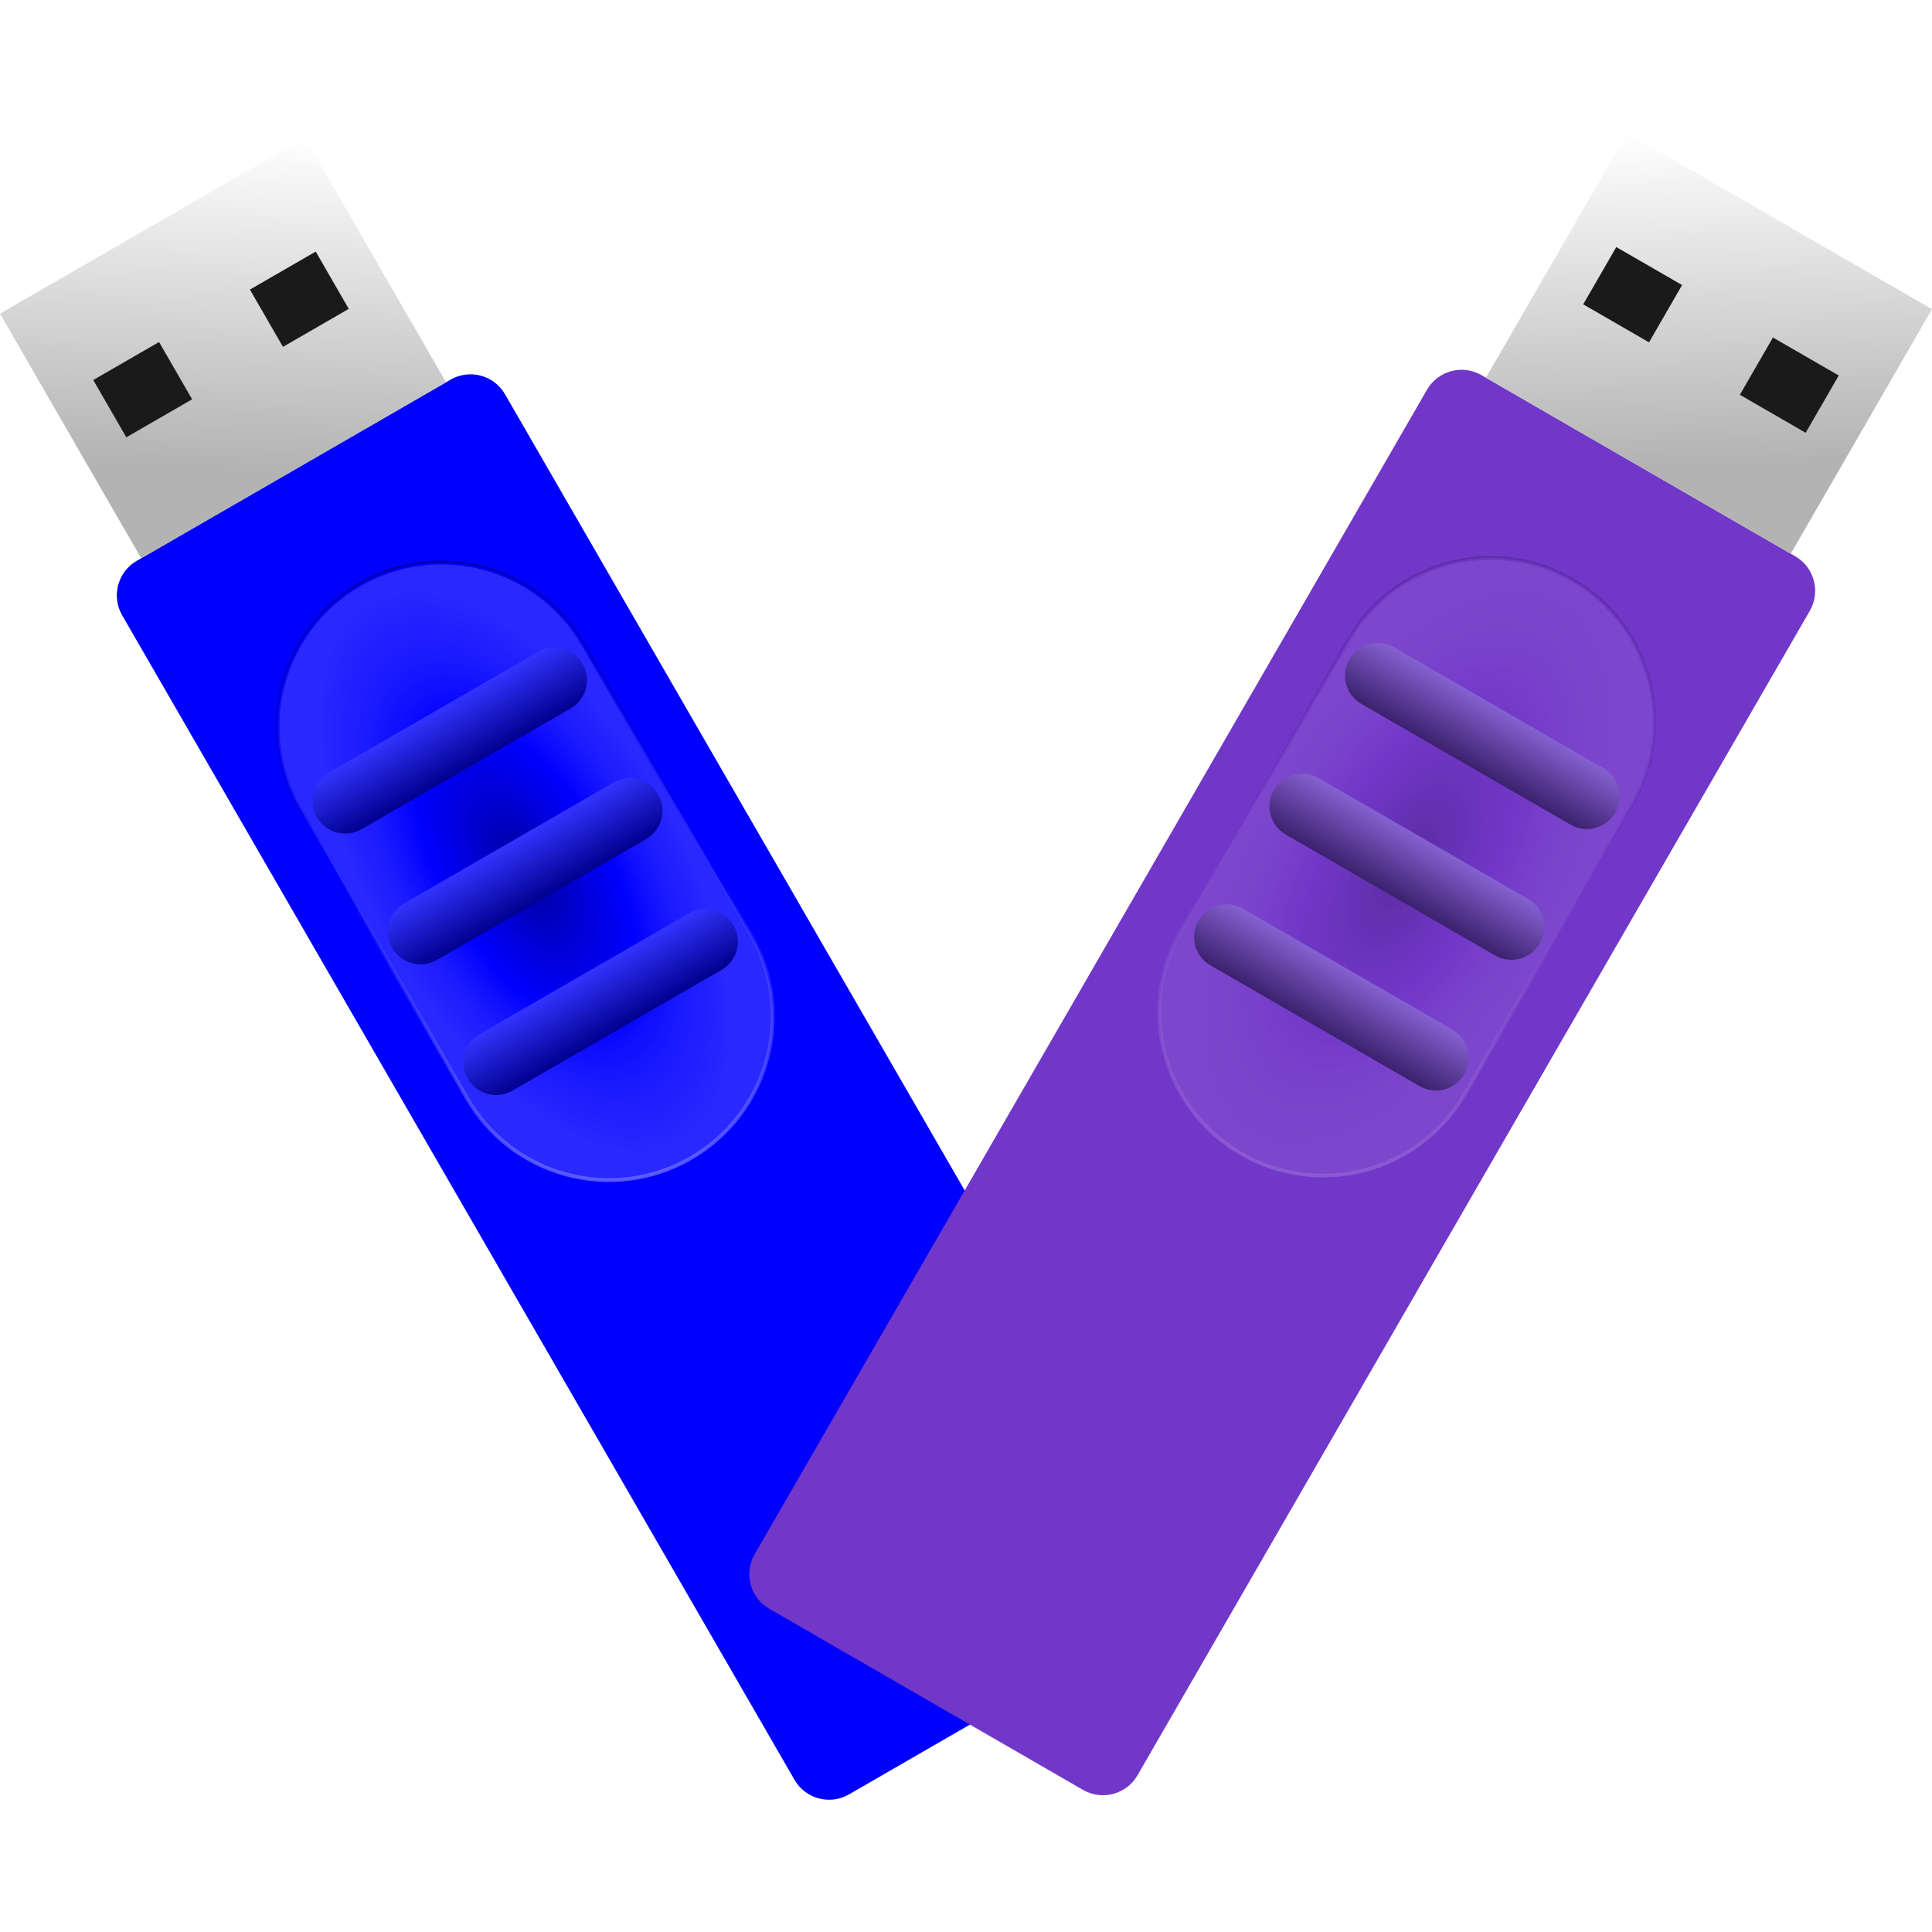
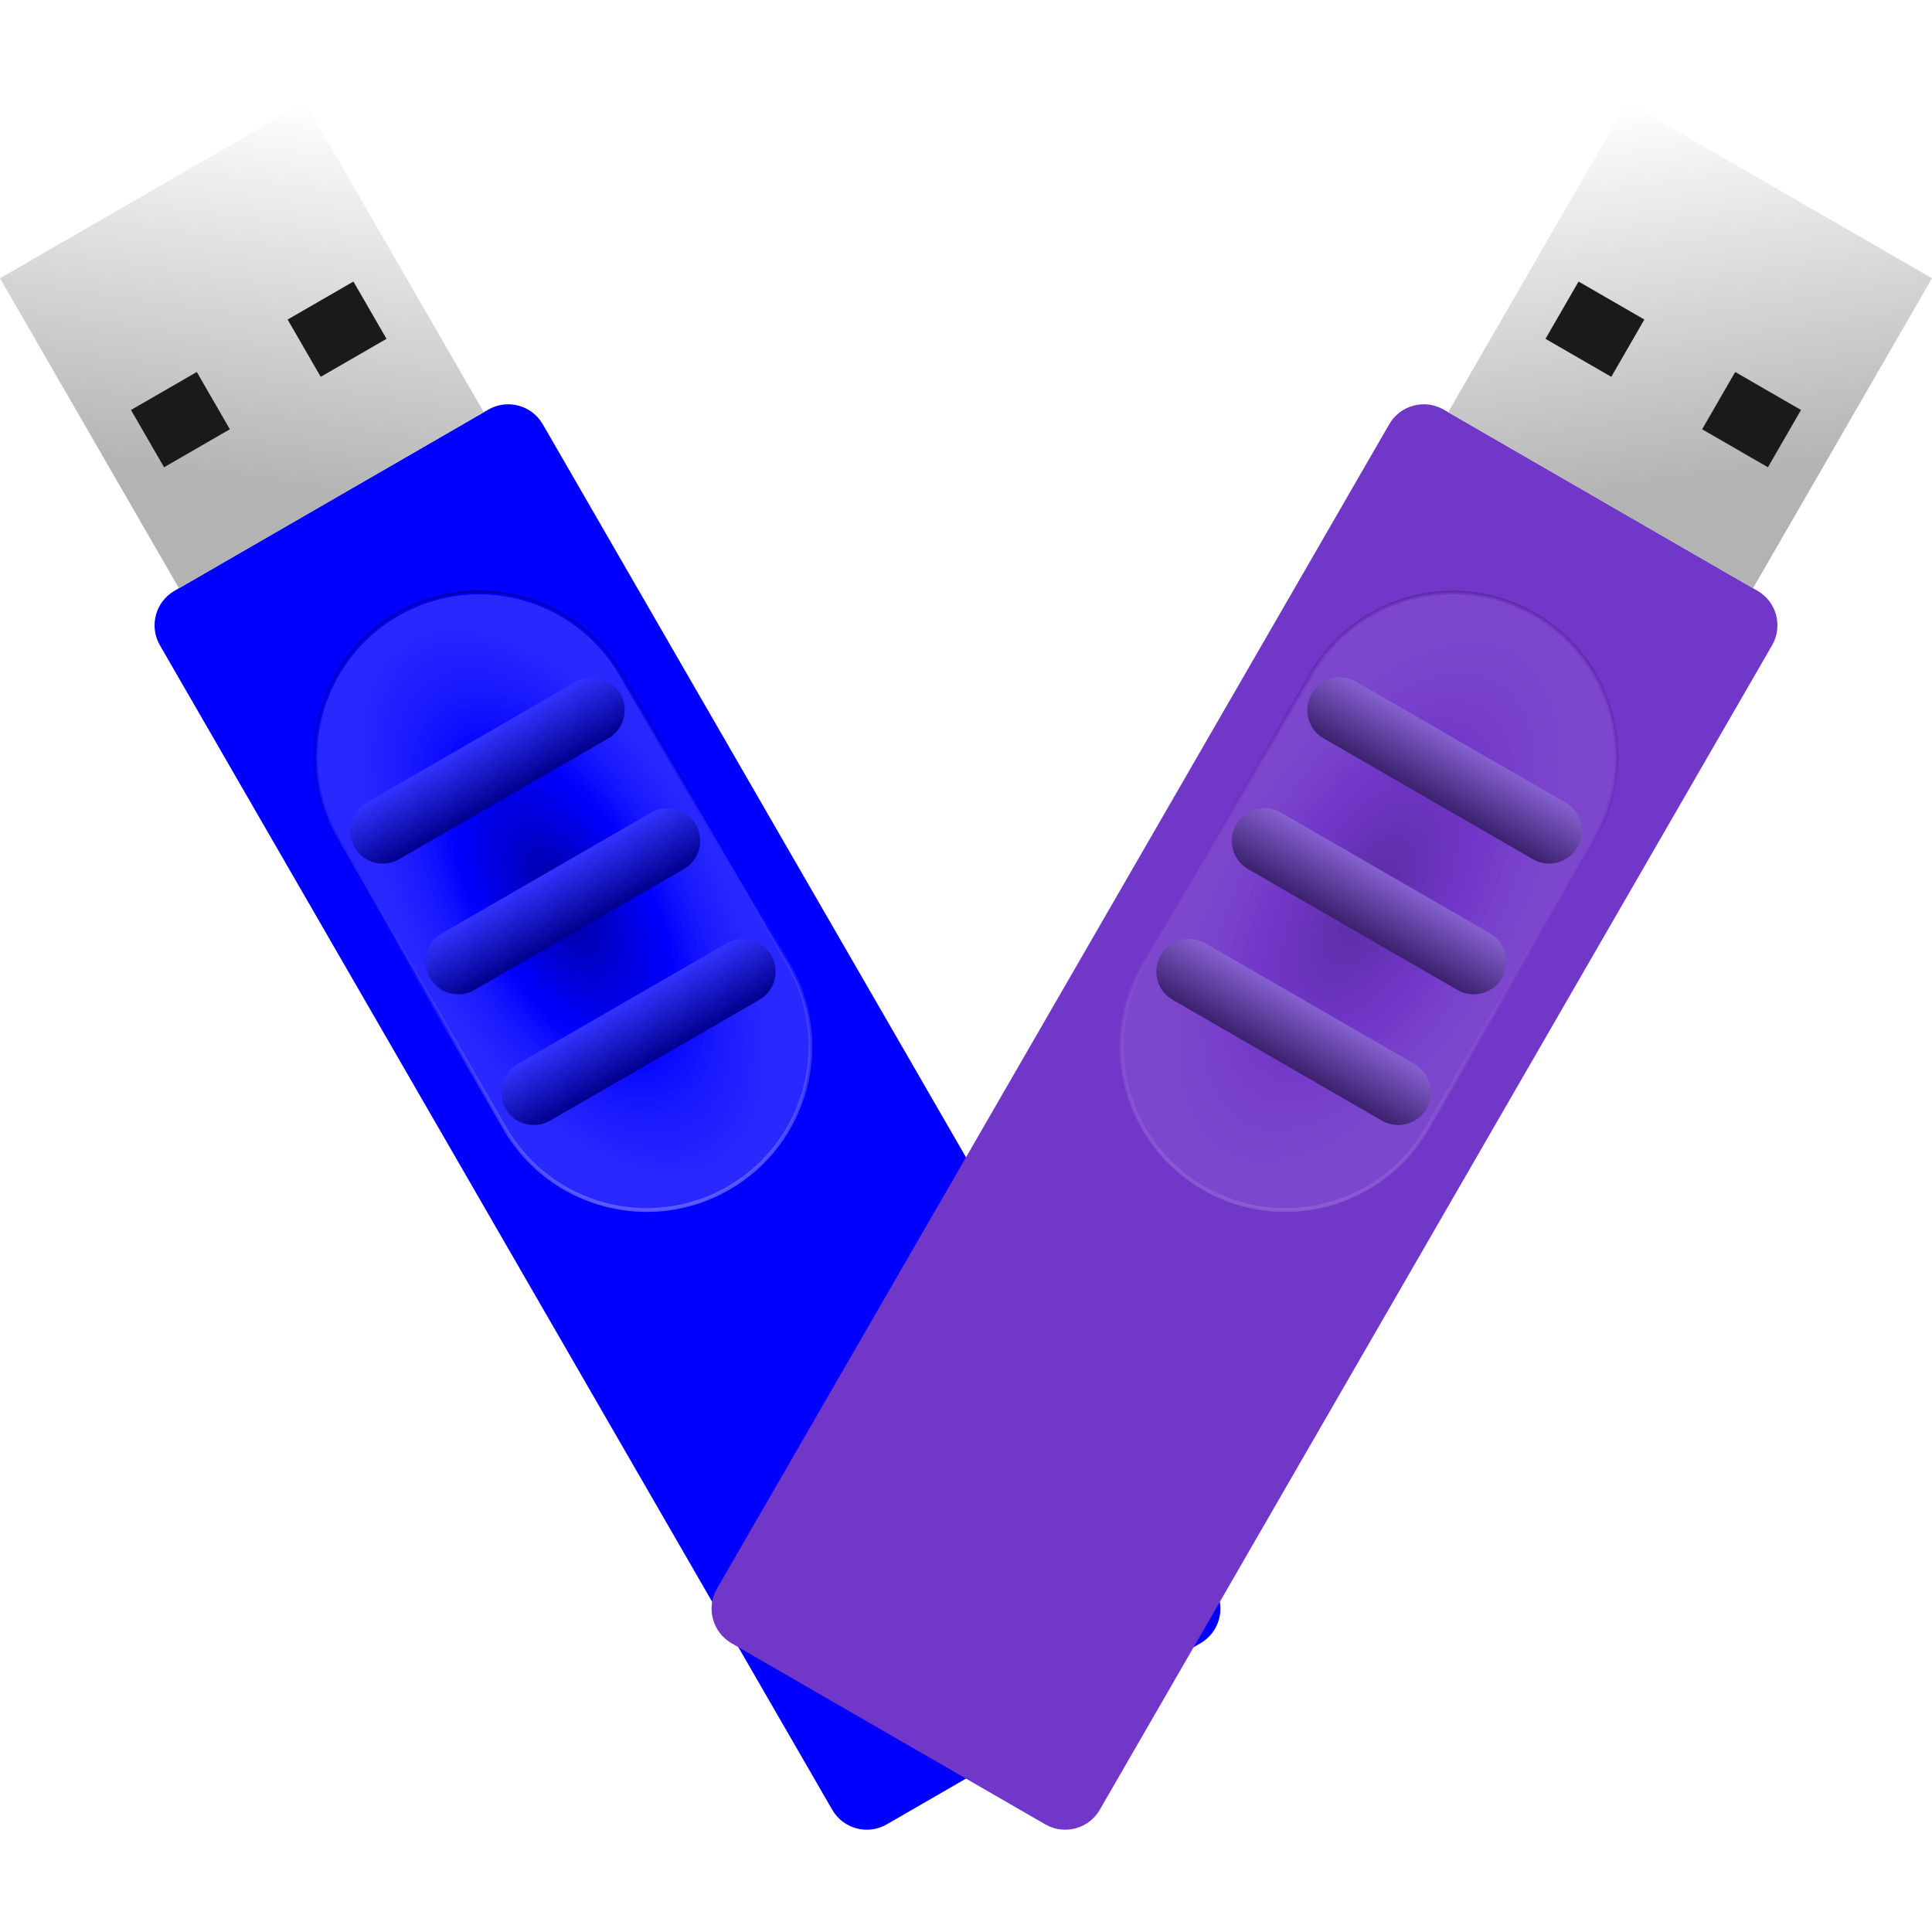
<svg xmlns="http://www.w3.org/2000/svg" xmlns:xlink="http://www.w3.org/1999/xlink" width="512" height="512" viewBox="0 0 135.467 135.467" version="1.1" id="svg5">
  <defs id="defs2">
    <linearGradient id="linearGradient50">
      <stop style="stop-color:#000000;stop-opacity:1;" offset="0" id="stop49" />
      <stop style="stop-color:#ffffff;stop-opacity:0.4;" offset="1" id="stop50" />
    </linearGradient>
    <linearGradient id="linearGradient48">
      <stop style="stop-color:#3b216e;stop-opacity:1;" offset="0" id="stop47" />
      <stop style="stop-color:#8661d1;stop-opacity:1;" offset="1" id="stop48" />
    </linearGradient>
    <linearGradient id="linearGradient46">
      <stop style="stop-color:#3b216e;stop-opacity:1;" offset="0" id="stop45" />
      <stop style="stop-color:#8661d1;stop-opacity:1;" offset="1" id="stop46" />
    </linearGradient>
    <linearGradient id="linearGradient44">
      <stop style="stop-color:#3b216e;stop-opacity:1;" offset="0" id="stop43" />
      <stop style="stop-color:#8661d1;stop-opacity:1;" offset="1" id="stop44" />
    </linearGradient>
    <linearGradient id="linearGradient41">
      <stop style="stop-color:#000000;stop-opacity:1;" offset="0" id="stop41" />
      <stop style="stop-color:#ffffff;stop-opacity:1;" offset="1" id="stop42" />
    </linearGradient>
    <linearGradient id="linearGradient39">
      <stop style="stop-color:#ffffff;stop-opacity:1;" offset="0" id="stop40" />
      <stop style="stop-color:#000000;stop-opacity:1;" offset="1" id="stop39" />
    </linearGradient>
    <linearGradient id="linearGradient30">
      <stop style="stop-color:#00008f;stop-opacity:1;" offset="0" id="stop29" />
      <stop style="stop-color:#3333ff;stop-opacity:1;" offset="1" id="stop30" />
    </linearGradient>
    <linearGradient id="linearGradient22">
      <stop style="stop-color:#000000;stop-opacity:1;" offset="0" id="stop22" />
      <stop style="stop-color:#ffffff;stop-opacity:0.4;" offset="1" id="stop23" />
    </linearGradient>
    <linearGradient id="linearGradient5">
      <stop style="stop-color:#b3b3b3;stop-opacity:1;" offset="0" id="stop5" />
      <stop style="stop-color:#ffffff;stop-opacity:1;" offset="1" id="stop6" />
    </linearGradient>
-     <linearGradient xlink:href="#linearGradient5" id="linearGradient6" x1="28.127" y1="19.803" x2="40.468" y2="0" gradientUnits="userSpaceOnUse" />
-     <linearGradient xlink:href="#linearGradient5" id="linearGradient10" gradientUnits="userSpaceOnUse" x1="28.127" y1="19.803" x2="15.785" y2="3.8464356e-07" gradientTransform="translate(79.67767,-26.7751)" />
-     <linearGradient xlink:href="#linearGradient30" id="linearGradient12" x1="-61.276" y1="2.009" x2="-61.276" y2="10.619" gradientUnits="userSpaceOnUse" gradientTransform="matrix(0.5319149,0,0,0.5319149,33.93868,-64.09168)" />
-     <linearGradient xlink:href="#linearGradient30" id="linearGradient13" gradientUnits="userSpaceOnUse" gradientTransform="matrix(0.5319149,0,0,0.5319149,33.93868,-74.67501)" x1="-61.276" y1="2.009" x2="-61.276" y2="10.619" />
-     <linearGradient xlink:href="#linearGradient30" id="linearGradient14" gradientUnits="userSpaceOnUse" gradientTransform="matrix(0.5319149,0,0,0.5319149,33.93868,-85.25834)" x1="-61.276" y1="2.009" x2="-61.276" y2="10.619" />
-     <radialGradient xlink:href="#linearGradient22" id="radialGradient23" cx="-29.143" cy="51.83" fx="-29.143" fy="51.83" r="11.485" gradientTransform="matrix(1,0,0,2.022251,30.48867,-33.49654)" gradientUnits="userSpaceOnUse" />
-     <radialGradient xlink:href="#linearGradient50" id="radialGradient27" gradientUnits="userSpaceOnUse" gradientTransform="matrix(1,0,0,2.022251,144.9575,-101.5041)" cx="-29.143" cy="51.83" fx="-29.143" fy="51.83" r="11.485" />
-     <linearGradient xlink:href="#linearGradient46" id="linearGradient27" gradientUnits="userSpaceOnUse" gradientTransform="matrix(0.5319149,0,0,0.5319149,148.4075,3.915895)" x1="-61.276" y1="2.009" x2="-61.276" y2="10.619" />
-     <linearGradient xlink:href="#linearGradient48" id="linearGradient28" gradientUnits="userSpaceOnUse" gradientTransform="matrix(0.5319149,0,0,0.5319149,148.4075,-6.667443)" x1="-61.276" y1="2.009" x2="-61.276" y2="10.619" />
-     <linearGradient xlink:href="#linearGradient44" id="linearGradient29" gradientUnits="userSpaceOnUse" gradientTransform="matrix(0.5319149,0,0,0.5319149,148.4075,-17.25077)" x1="-61.276" y1="2.009" x2="-61.276" y2="10.619" />
-     <linearGradient xlink:href="#linearGradient39" id="linearGradient40" x1="98.311" y1="82.984" x2="75.34" y2="36.533" gradientUnits="userSpaceOnUse" gradientTransform="translate(28.98846,-56.44953)" />
-     <linearGradient xlink:href="#linearGradient41" id="linearGradient42" x1="60.126" y1="36.533" x2="37.156" y2="82.984" gradientUnits="userSpaceOnUse" gradientTransform="translate(-47.29589,11.55804)" />
+     <linearGradient xlink:href="#linearGradient5" id="linearGradient6" x1="28.127" y1="19.803" x2="40.468" y2="0" gradientUnits="userSpaceOnUse" gradientTransform="matrix(1,0,0,1.26721,12.7355,2.121857)" />
+     <linearGradient xlink:href="#linearGradient5" id="linearGradient10" gradientUnits="userSpaceOnUse" x1="28.127" y1="19.803" x2="15.785" y2="3.8464356e-07" gradientTransform="matrix(1,0,0,1.26721,66.47806,1.805193)" />
+     <linearGradient xlink:href="#linearGradient30" id="linearGradient12" x1="-61.276" y1="2.009" x2="-61.276" y2="10.619" gradientUnits="userSpaceOnUse" gradientTransform="matrix(0.5319149,0,0,0.5319149,73.45552,-52.45952)" />
+     <linearGradient xlink:href="#linearGradient30" id="linearGradient13" gradientUnits="userSpaceOnUse" gradientTransform="matrix(0.5319149,0,0,0.5319149,73.45552,-63.04286)" x1="-61.276" y1="2.009" x2="-61.276" y2="10.619" />
+     <linearGradient xlink:href="#linearGradient30" id="linearGradient14" gradientUnits="userSpaceOnUse" gradientTransform="matrix(0.5319149,0,0,0.5319149,73.45552,-73.62618)" x1="-61.276" y1="2.009" x2="-61.276" y2="10.619" />
+     <radialGradient xlink:href="#linearGradient22" id="radialGradient23" cx="-29.143" cy="51.83" fx="-29.143" fy="51.83" r="11.485" gradientTransform="matrix(1,0,0,2.022251,70.0055,-45.12869)" gradientUnits="userSpaceOnUse" />
+     <radialGradient xlink:href="#linearGradient50" id="radialGradient27" gradientUnits="userSpaceOnUse" gradientTransform="matrix(1,0,0,2.022251,123.7481,-45.44536)" cx="-29.143" cy="51.83" fx="-29.143" fy="51.83" r="11.485" />
+     <linearGradient xlink:href="#linearGradient46" id="linearGradient27" gradientUnits="userSpaceOnUse" gradientTransform="matrix(0.5319149,0,0,0.5319149,127.1981,-52.14286)" x1="-61.276" y1="2.009" x2="-61.276" y2="10.619" />
+     <linearGradient xlink:href="#linearGradient48" id="linearGradient28" gradientUnits="userSpaceOnUse" gradientTransform="matrix(0.5319149,0,0,0.5319149,127.1981,-62.7262)" x1="-61.276" y1="2.009" x2="-61.276" y2="10.619" />
+     <linearGradient xlink:href="#linearGradient44" id="linearGradient29" gradientUnits="userSpaceOnUse" gradientTransform="matrix(0.5319149,0,0,0.5319149,127.1981,-73.30952)" x1="-61.276" y1="2.009" x2="-61.276" y2="10.619" />
+     <linearGradient xlink:href="#linearGradient39" id="linearGradient40" x1="98.311" y1="82.984" x2="75.34" y2="36.533" gradientUnits="userSpaceOnUse" gradientTransform="translate(7.779053,-0.390781)" />
+     <linearGradient xlink:href="#linearGradient41" id="linearGradient42" x1="60.126" y1="36.533" x2="37.156" y2="82.984" gradientUnits="userSpaceOnUse" gradientTransform="translate(-7.779053,-0.074116)" />
  </defs>
  <g id="layer1">
-     <g id="g6" transform="rotate(-30,48.93039,40.45182)">
-       <rect style="opacity:1;fill:#0000ff;stroke-width:3.175;stroke-linecap:round;stroke-linejoin:round;stroke-miterlimit:1;paint-order:markers stroke fill" id="rect1" width="30.997" height="99.878" x="12.628" y="19.803" ry="2.798" />
-       <rect style="opacity:1;fill:url(#linearGradient6);stroke-width:3.175;stroke-linecap:round;stroke-linejoin:round;stroke-miterlimit:1;paint-order:markers stroke fill" id="rect2" width="24.682" height="19.803" x="15.785" y="0" />
-       <g id="g5" transform="translate(-0.07303047,4.7625)">
+     <g id="g3" transform="rotate(-30,46.70841,64.03682)">
+       <rect style="fill:#0000ff;stroke-width:3.175;stroke-linecap:round;stroke-linejoin:round;stroke-miterlimit:1;paint-order:markers stroke fill" id="rect1" width="30.997" height="99.878" x="25.364" y="27.217" ry="2.798" />
+       <rect style="fill:url(#linearGradient6);stroke-width:3.175;stroke-linecap:round;stroke-linejoin:round;stroke-miterlimit:1;paint-order:markers stroke fill" id="rect2" width="24.682" height="25.095" x="28.521" y="2.122" />
+       <g id="g5" transform="translate(12.66247,12.17602)">
        <rect style="opacity:1;fill:#1a1a1a;stroke-width:3.175;stroke-linecap:round;stroke-linejoin:round;stroke-miterlimit:1;paint-order:markers stroke fill" id="rect4" width="5.328" height="4.638" x="31.877" y="2.537" ry="0" />
        <rect style="opacity:1;fill:#1a1a1a;stroke-width:3.175;stroke-linecap:round;stroke-linejoin:round;stroke-miterlimit:1;paint-order:markers stroke fill" id="rect5" width="5.328" height="4.638" x="19.194" y="2.537" ry="0" />
      </g>
+       <rect style="opacity:0.4;mix-blend-mode:hard-light;fill:url(#radialGradient23);fill-opacity:1;stroke:url(#linearGradient42);stroke-width:0.265;stroke-linecap:round;stroke-linejoin:round;stroke-miterlimit:1;stroke-dasharray:none;paint-order:markers stroke fill" id="rect22" width="22.97" height="46.452" x="29.377" y="36.458" ry="11.485" />
+       <rect style="mix-blend-mode:normal;fill:url(#linearGradient12);stroke-width:3.175;stroke-linecap:round;stroke-linejoin:round;stroke-miterlimit:1;paint-order:markers stroke fill" id="rect10" width="21.525" height="4.58" x="30.099" y="-51.391" ry="2.29" transform="scale(1,-1)" />
+       <rect style="mix-blend-mode:normal;fill:url(#linearGradient13);stroke-width:3.175;stroke-linecap:round;stroke-linejoin:round;stroke-miterlimit:1;paint-order:markers stroke fill" id="rect12" width="21.525" height="4.58" x="30.099" y="-61.974" ry="2.29" transform="scale(1,-1)" />
+       <rect style="mix-blend-mode:normal;fill:url(#linearGradient14);stroke-width:3.175;stroke-linecap:round;stroke-linejoin:round;stroke-miterlimit:1;paint-order:markers stroke fill" id="rect13" width="21.525" height="4.58" x="30.099" y="-72.558" ry="2.29" transform="scale(1,-1)" />
    </g>
-     <rect style="opacity:0.4;mix-blend-mode:hard-light;fill:url(#radialGradient23);fill-opacity:1;stroke:url(#linearGradient42);stroke-width:0.265;stroke-linecap:round;stroke-linejoin:round;stroke-miterlimit:1;stroke-dasharray:none;paint-order:markers stroke fill" id="rect22" width="22.97" height="46.452" x="-10.14" y="48.091" ry="11.485" transform="rotate(-30)" />
-     <rect style="opacity:1;mix-blend-mode:normal;fill:url(#linearGradient12);stroke-width:3.175;stroke-linecap:round;stroke-linejoin:round;stroke-miterlimit:1;paint-order:markers stroke fill" id="rect10" width="21.525" height="4.58" x="-9.417" y="-63.023" ry="2.29" transform="matrix(0.8660254,-0.5,-0.5,-0.8660254,0,0)" />
-     <rect style="opacity:1;mix-blend-mode:normal;fill:url(#linearGradient13);stroke-width:3.175;stroke-linecap:round;stroke-linejoin:round;stroke-miterlimit:1;paint-order:markers stroke fill" id="rect12" width="21.525" height="4.58" x="-9.417" y="-73.606" ry="2.29" transform="matrix(0.8660254,-0.5,-0.5,-0.8660254,0,0)" />
-     <rect style="opacity:1;mix-blend-mode:normal;fill:url(#linearGradient14);stroke-width:3.175;stroke-linecap:round;stroke-linejoin:round;stroke-miterlimit:1;paint-order:markers stroke fill" id="rect13" width="21.525" height="4.58" x="-9.417" y="-84.19" ry="2.29" transform="matrix(0.8660254,-0.5,-0.5,-0.8660254,0,0)" />
-     <g id="g10" transform="rotate(15,66.77855,60.87136)">
-       <rect style="fill:#7137c8;stroke-width:3.175;stroke-linecap:round;stroke-linejoin:round;stroke-miterlimit:1;paint-order:markers stroke fill" id="rect6" width="30.997" height="99.878" x="92.306" y="-6.972" ry="2.798" transform="rotate(15)" />
-       <rect style="fill:url(#linearGradient10);stroke-width:3.175;stroke-linecap:round;stroke-linejoin:round;stroke-miterlimit:1;paint-order:markers stroke fill" id="rect7" width="24.682" height="19.803" x="95.463" y="-26.775" transform="rotate(15)" />
-       <g id="g9" transform="rotate(15,43.79884,313.3349)">
+     <g id="g2" transform="rotate(30,88.16736,63.8785)">
+       <rect style="fill:#7137c8;stroke-width:3.175;stroke-linecap:round;stroke-linejoin:round;stroke-miterlimit:1;paint-order:markers stroke fill" id="rect6" width="30.997" height="99.878" x="79.106" y="26.9" ry="2.798" />
+       <rect style="fill:url(#linearGradient10);stroke-width:3.175;stroke-linecap:round;stroke-linejoin:round;stroke-miterlimit:1;paint-order:markers stroke fill" id="rect7" width="24.682" height="25.095" x="82.263" y="1.805" />
+       <g id="g9" transform="translate(66.40503,11.85936)">
        <rect style="opacity:1;fill:#1a1a1a;stroke-width:3.175;stroke-linecap:round;stroke-linejoin:round;stroke-miterlimit:1;paint-order:markers stroke fill" id="rect8" width="5.328" height="4.638" x="31.877" y="2.537" ry="0" />
        <rect style="opacity:1;fill:#1a1a1a;stroke-width:3.175;stroke-linecap:round;stroke-linejoin:round;stroke-miterlimit:1;paint-order:markers stroke fill" id="rect9" width="5.328" height="4.638" x="19.194" y="2.537" ry="0" />
      </g>
+       <rect style="opacity:0.2;mix-blend-mode:hard-light;fill:url(#radialGradient27);fill-opacity:1;stroke:url(#linearGradient40);stroke-width:0.265;stroke-linecap:round;stroke-linejoin:round;stroke-miterlimit:1;stroke-dasharray:none;paint-order:markers stroke fill" id="rect23" width="22.97" height="46.452" x="83.119" y="36.142" ry="11.485" />
+       <rect style="mix-blend-mode:normal;fill:url(#linearGradient27);stroke-width:3.175;stroke-linecap:round;stroke-linejoin:round;stroke-miterlimit:1;paint-order:markers stroke fill" id="rect24" width="21.525" height="4.58" x="83.842" y="-51.074" ry="2.29" transform="scale(1,-1)" />
+       <rect style="mix-blend-mode:normal;fill:url(#linearGradient28);stroke-width:3.175;stroke-linecap:round;stroke-linejoin:round;stroke-miterlimit:1;paint-order:markers stroke fill" id="rect25" width="21.525" height="4.58" x="83.842" y="-61.658" ry="2.29" transform="scale(1,-1)" />
+       <rect style="mix-blend-mode:normal;fill:url(#linearGradient29);stroke-width:3.175;stroke-linecap:round;stroke-linejoin:round;stroke-miterlimit:1;paint-order:markers stroke fill" id="rect26" width="21.525" height="4.58" x="83.842" y="-72.241" ry="2.29" transform="scale(1,-1)" />
    </g>
-     <rect style="opacity:0.2;mix-blend-mode:hard-light;fill:url(#radialGradient27);fill-opacity:1;stroke:url(#linearGradient40);stroke-width:0.265;stroke-linecap:round;stroke-linejoin:round;stroke-miterlimit:1;stroke-dasharray:none;paint-order:markers stroke fill" id="rect23" width="22.97" height="46.452" x="104.329" y="-19.917" ry="11.485" transform="rotate(30)" />
-     <rect style="opacity:1;mix-blend-mode:normal;fill:url(#linearGradient27);stroke-width:3.175;stroke-linecap:round;stroke-linejoin:round;stroke-miterlimit:1;paint-order:markers stroke fill" id="rect24" width="21.525" height="4.58" x="105.051" y="4.985" ry="2.29" transform="matrix(0.8660254,0.5,0.5,-0.8660254,0,0)" />
-     <rect style="opacity:1;mix-blend-mode:normal;fill:url(#linearGradient28);stroke-width:3.175;stroke-linecap:round;stroke-linejoin:round;stroke-miterlimit:1;paint-order:markers stroke fill" id="rect25" width="21.525" height="4.58" x="105.051" y="-5.599" ry="2.29" transform="matrix(0.8660254,0.5,0.5,-0.8660254,0,0)" />
-     <rect style="opacity:1;mix-blend-mode:normal;fill:url(#linearGradient29);stroke-width:3.175;stroke-linecap:round;stroke-linejoin:round;stroke-miterlimit:1;paint-order:markers stroke fill" id="rect26" width="21.525" height="4.58" x="105.051" y="-16.182" ry="2.29" transform="matrix(0.8660254,0.5,0.5,-0.8660254,0,0)" />
  </g>
</svg>
